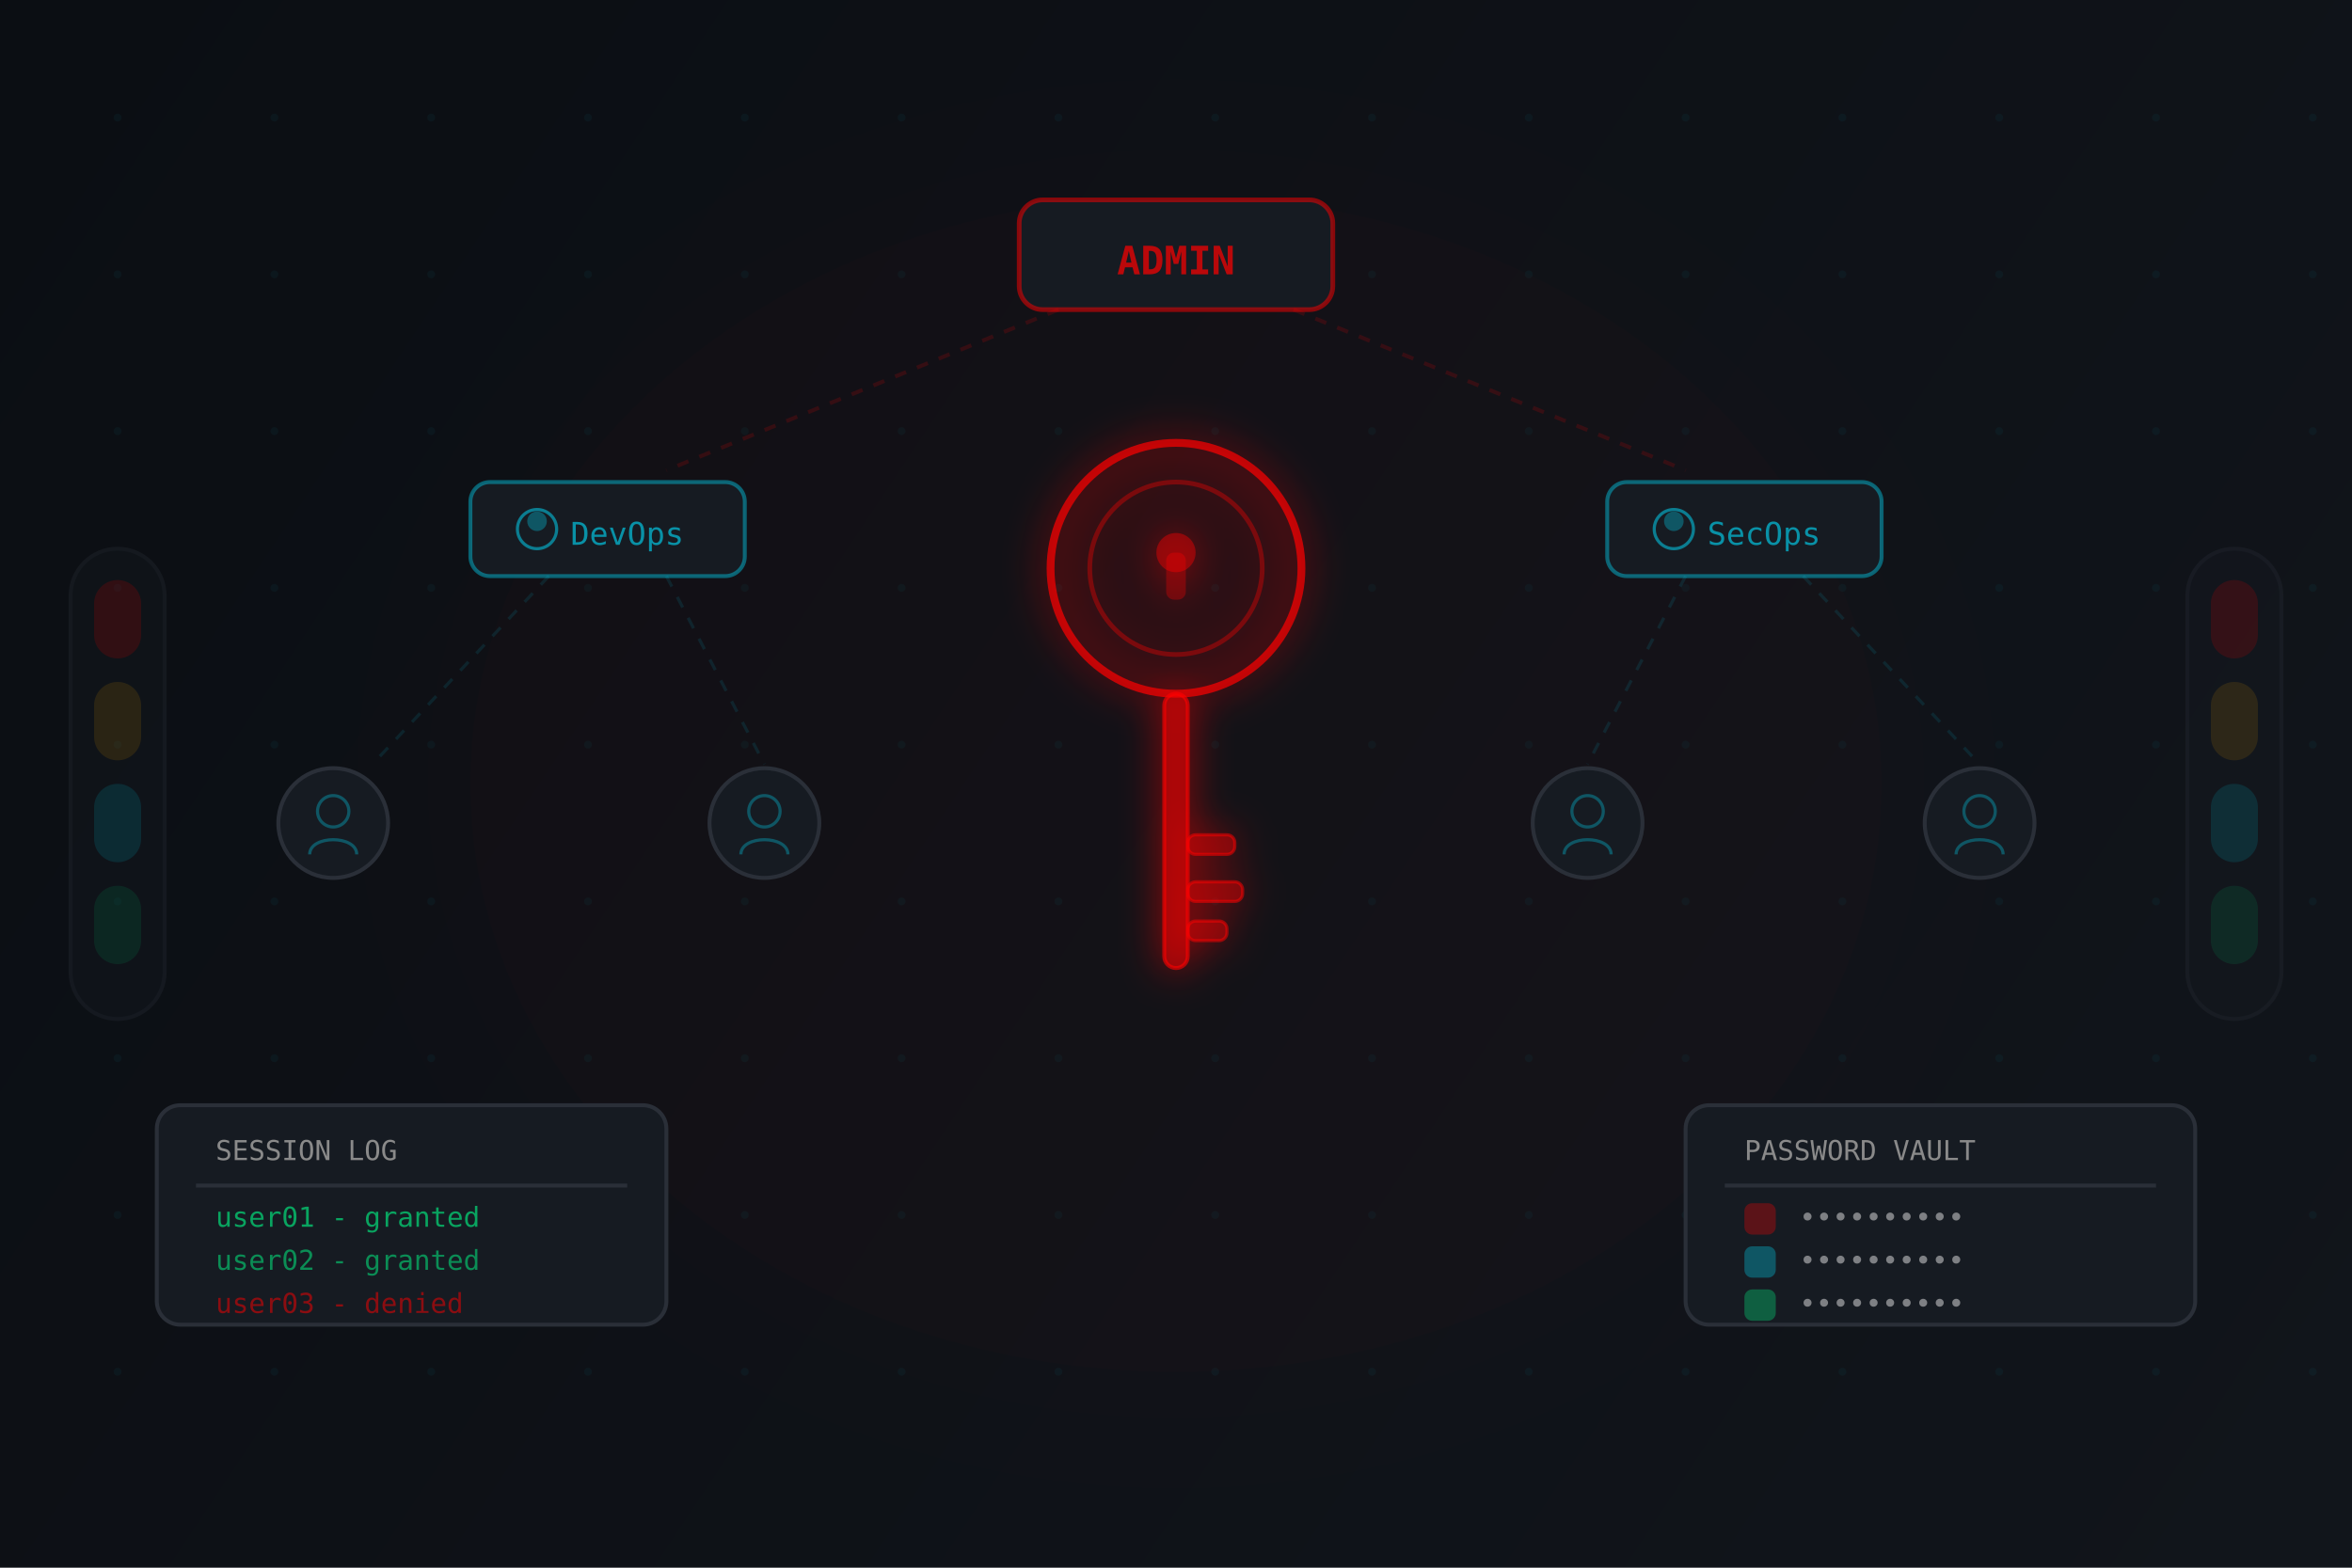
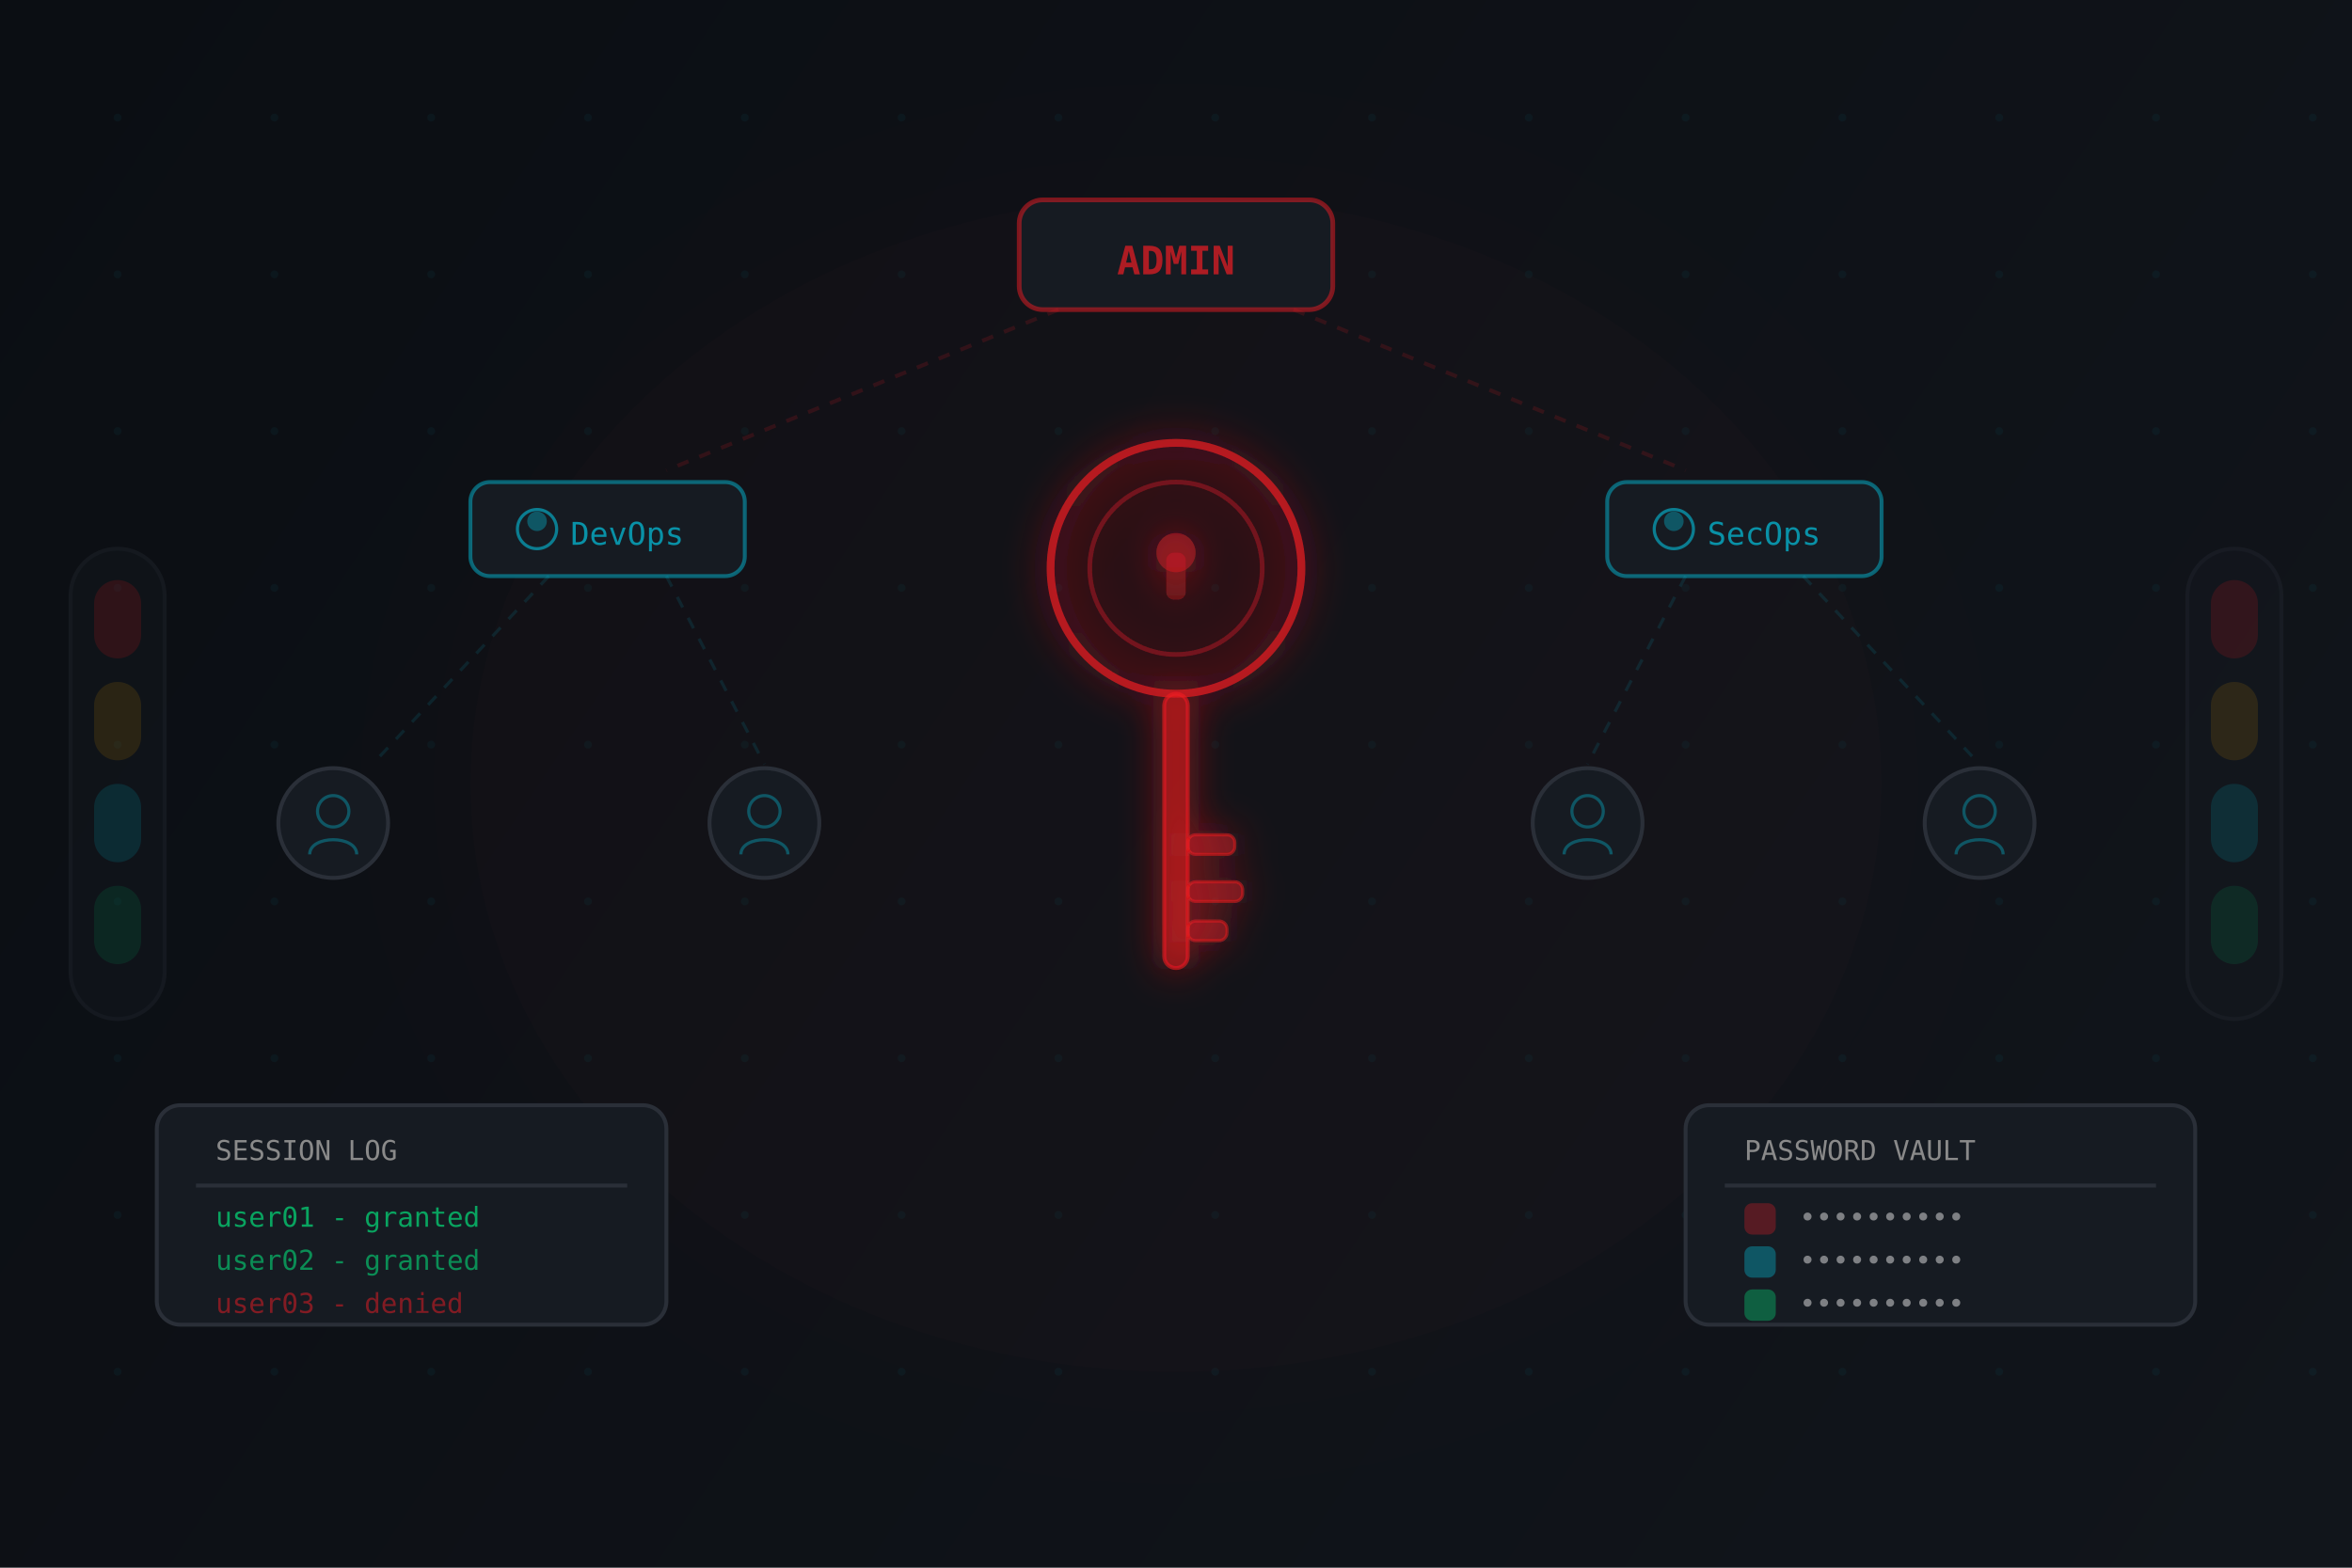
<svg xmlns="http://www.w3.org/2000/svg" viewBox="0 0 600 400" fill="none">
  <defs>
    <linearGradient id="bgGrad2" x1="0" y1="0" x2="600" y2="400" gradientUnits="userSpaceOnUse">
      <stop offset="0%" stop-color="#0b0e13" />
      <stop offset="100%" stop-color="#11151b" />
    </linearGradient>
    <filter id="glowCyan2" x="-50%" y="-50%" width="200%" height="200%">
      <feGaussianBlur stdDeviation="6" result="blur" />
      <feMerge>
        <feMergeNode in="blur" />
        <feMergeNode in="SourceGraphic" />
      </feMerge>
    </filter>
    <filter id="glowRed2" x="-50%" y="-50%" width="200%" height="200%">
      <feGaussianBlur stdDeviation="5" result="blur" />
      <feMerge>
        <feMergeNode in="blur" />
        <feMergeNode in="SourceGraphic" />
      </feMerge>
    </filter>
    <filter id="softGlow2" x="-50%" y="-50%" width="200%" height="200%">
      <feGaussianBlur stdDeviation="25" result="blur" />
      <feMerge>
        <feMergeNode in="blur" />
        <feMergeNode in="SourceGraphic" />
      </feMerge>
    </filter>
    <clipPath id="keyClip">
      <rect width="600" height="400" />
    </clipPath>
  </defs>
  <rect width="600" height="400" fill="url(#bgGrad2)" />
  <g fill="#00E0FF" opacity="0.04">
    <circle cx="30" cy="30" r="1" />
    <circle cx="70" cy="30" r="1" />
    <circle cx="110" cy="30" r="1" />
    <circle cx="150" cy="30" r="1" />
    <circle cx="190" cy="30" r="1" />
    <circle cx="230" cy="30" r="1" />
    <circle cx="270" cy="30" r="1" />
    <circle cx="310" cy="30" r="1" />
    <circle cx="350" cy="30" r="1" />
    <circle cx="390" cy="30" r="1" />
    <circle cx="430" cy="30" r="1" />
    <circle cx="470" cy="30" r="1" />
    <circle cx="510" cy="30" r="1" />
    <circle cx="550" cy="30" r="1" />
    <circle cx="590" cy="30" r="1" />
    <circle cx="30" cy="70" r="1" />
    <circle cx="70" cy="70" r="1" />
    <circle cx="110" cy="70" r="1" />
    <circle cx="150" cy="70" r="1" />
    <circle cx="190" cy="70" r="1" />
    <circle cx="230" cy="70" r="1" />
    <circle cx="270" cy="70" r="1" />
    <circle cx="310" cy="70" r="1" />
    <circle cx="350" cy="70" r="1" />
    <circle cx="390" cy="70" r="1" />
    <circle cx="430" cy="70" r="1" />
    <circle cx="470" cy="70" r="1" />
    <circle cx="510" cy="70" r="1" />
    <circle cx="550" cy="70" r="1" />
    <circle cx="590" cy="70" r="1" />
    <circle cx="30" cy="110" r="1" />
    <circle cx="70" cy="110" r="1" />
    <circle cx="110" cy="110" r="1" />
    <circle cx="150" cy="110" r="1" />
    <circle cx="190" cy="110" r="1" />
    <circle cx="230" cy="110" r="1" />
    <circle cx="270" cy="110" r="1" />
    <circle cx="310" cy="110" r="1" />
    <circle cx="350" cy="110" r="1" />
    <circle cx="390" cy="110" r="1" />
    <circle cx="430" cy="110" r="1" />
    <circle cx="470" cy="110" r="1" />
    <circle cx="510" cy="110" r="1" />
    <circle cx="550" cy="110" r="1" />
    <circle cx="590" cy="110" r="1" />
    <circle cx="30" cy="150" r="1" />
    <circle cx="70" cy="150" r="1" />
    <circle cx="110" cy="150" r="1" />
    <circle cx="150" cy="150" r="1" />
    <circle cx="190" cy="150" r="1" />
    <circle cx="230" cy="150" r="1" />
    <circle cx="270" cy="150" r="1" />
    <circle cx="310" cy="150" r="1" />
    <circle cx="350" cy="150" r="1" />
    <circle cx="390" cy="150" r="1" />
    <circle cx="430" cy="150" r="1" />
    <circle cx="470" cy="150" r="1" />
    <circle cx="510" cy="150" r="1" />
    <circle cx="550" cy="150" r="1" />
    <circle cx="590" cy="150" r="1" />
    <circle cx="30" cy="190" r="1" />
    <circle cx="70" cy="190" r="1" />
    <circle cx="110" cy="190" r="1" />
    <circle cx="150" cy="190" r="1" />
    <circle cx="190" cy="190" r="1" />
    <circle cx="230" cy="190" r="1" />
    <circle cx="270" cy="190" r="1" />
    <circle cx="310" cy="190" r="1" />
    <circle cx="350" cy="190" r="1" />
    <circle cx="390" cy="190" r="1" />
    <circle cx="430" cy="190" r="1" />
    <circle cx="470" cy="190" r="1" />
    <circle cx="510" cy="190" r="1" />
    <circle cx="550" cy="190" r="1" />
    <circle cx="590" cy="190" r="1" />
    <circle cx="30" cy="230" r="1" />
    <circle cx="70" cy="230" r="1" />
    <circle cx="110" cy="230" r="1" />
    <circle cx="150" cy="230" r="1" />
    <circle cx="190" cy="230" r="1" />
    <circle cx="230" cy="230" r="1" />
    <circle cx="270" cy="230" r="1" />
    <circle cx="310" cy="230" r="1" />
    <circle cx="350" cy="230" r="1" />
    <circle cx="390" cy="230" r="1" />
    <circle cx="430" cy="230" r="1" />
    <circle cx="470" cy="230" r="1" />
    <circle cx="510" cy="230" r="1" />
    <circle cx="550" cy="230" r="1" />
    <circle cx="590" cy="230" r="1" />
    <circle cx="30" cy="270" r="1" />
    <circle cx="70" cy="270" r="1" />
    <circle cx="110" cy="270" r="1" />
    <circle cx="150" cy="270" r="1" />
    <circle cx="190" cy="270" r="1" />
    <circle cx="230" cy="270" r="1" />
    <circle cx="270" cy="270" r="1" />
    <circle cx="310" cy="270" r="1" />
    <circle cx="350" cy="270" r="1" />
    <circle cx="390" cy="270" r="1" />
    <circle cx="430" cy="270" r="1" />
    <circle cx="470" cy="270" r="1" />
    <circle cx="510" cy="270" r="1" />
    <circle cx="550" cy="270" r="1" />
    <circle cx="590" cy="270" r="1" />
    <circle cx="30" cy="310" r="1" />
    <circle cx="70" cy="310" r="1" />
    <circle cx="110" cy="310" r="1" />
    <circle cx="150" cy="310" r="1" />
    <circle cx="190" cy="310" r="1" />
    <circle cx="230" cy="310" r="1" />
    <circle cx="270" cy="310" r="1" />
    <circle cx="310" cy="310" r="1" />
    <circle cx="350" cy="310" r="1" />
    <circle cx="390" cy="310" r="1" />
    <circle cx="430" cy="310" r="1" />
    <circle cx="470" cy="310" r="1" />
    <circle cx="510" cy="310" r="1" />
    <circle cx="550" cy="310" r="1" />
    <circle cx="590" cy="310" r="1" />
    <circle cx="30" cy="350" r="1" />
    <circle cx="70" cy="350" r="1" />
    <circle cx="110" cy="350" r="1" />
    <circle cx="150" cy="350" r="1" />
    <circle cx="190" cy="350" r="1" />
    <circle cx="230" cy="350" r="1" />
    <circle cx="270" cy="350" r="1" />
    <circle cx="310" cy="350" r="1" />
    <circle cx="350" cy="350" r="1" />
    <circle cx="390" cy="350" r="1" />
    <circle cx="430" cy="350" r="1" />
    <circle cx="470" cy="350" r="1" />
    <circle cx="510" cy="350" r="1" />
    <circle cx="550" cy="350" r="1" />
    <circle cx="590" cy="350" r="1" />
  </g>
-   <ellipse cx="300" cy="200" rx="180" ry="150" fill="#FF0000" opacity="0.02" filter="url(#softGlow2)" />
+   <ellipse cx="300" cy="200" rx="180" ry="150" fill="#ed1c24" opacity="0.02" filter="url(#softGlow2)" />
  <g transform="translate(300, 175)" filter="url(#glowRed2)">
-     <circle cx="0" cy="-30" r="32" fill="none" stroke="#FF0000" stroke-width="2" stroke-opacity="0.7" />
-     <circle cx="0" cy="-30" r="32" fill="#FF0000" fill-opacity="0.05" />
-     <circle cx="0" cy="-30" r="22" fill="none" stroke="#FF0000" stroke-width="1.2" stroke-opacity="0.35" />
-     <circle cx="0" cy="-34" r="5" fill="#FF0000" opacity="0.4" />
-     <rect x="-2.5" y="-34" width="5" height="12" rx="2" fill="#FF0000" opacity="0.3" />
-     <rect x="-3" y="2" width="6" height="70" rx="3" fill="#FF0000" fill-opacity="0.5" stroke="#FF0000" stroke-width="1" stroke-opacity="0.6" />
-     <rect x="3" y="50" width="14" height="5" rx="2" fill="#FF0000" fill-opacity="0.4" stroke="#FF0000" stroke-width="0.8" stroke-opacity="0.5" />
-     <rect x="3" y="60" width="10" height="5" rx="2" fill="#FF0000" fill-opacity="0.4" stroke="#FF0000" stroke-width="0.8" stroke-opacity="0.5" />
-     <rect x="3" y="38" width="12" height="5" rx="2" fill="#FF0000" fill-opacity="0.4" stroke="#FF0000" stroke-width="0.8" stroke-opacity="0.5" />
+     <circle cx="0" cy="-30" r="32" fill="none" stroke="#ed1c24" stroke-width="2" stroke-opacity="0.7" />
+     <circle cx="0" cy="-30" r="32" fill="#ed1c24" fill-opacity="0.05" />
+     <circle cx="0" cy="-30" r="22" fill="none" stroke="#ed1c24" stroke-width="1.2" stroke-opacity="0.35" />
+     <circle cx="0" cy="-34" r="5" fill="#ed1c24" opacity="0.4" />
+     <rect x="-2.5" y="-34" width="5" height="12" rx="2" fill="#ed1c24" opacity="0.3" />
+     <rect x="-3" y="2" width="6" height="70" rx="3" fill="#ed1c24" fill-opacity="0.5" stroke="#ed1c24" stroke-width="1" stroke-opacity="0.6" />
+     <rect x="3" y="50" width="14" height="5" rx="2" fill="#ed1c24" fill-opacity="0.4" stroke="#ed1c24" stroke-width="0.8" stroke-opacity="0.5" />
+     <rect x="3" y="60" width="10" height="5" rx="2" fill="#ed1c24" fill-opacity="0.4" stroke="#ed1c24" stroke-width="0.8" stroke-opacity="0.5" />
+     <rect x="3" y="38" width="12" height="5" rx="2" fill="#ed1c24" fill-opacity="0.4" stroke="#ed1c24" stroke-width="0.8" stroke-opacity="0.5" />
  </g>
  <g transform="translate(300, 65)">
-     <rect x="-40" y="-14" width="80" height="28" rx="6" fill="#161b22" stroke="#FF0000" stroke-width="1.2" stroke-opacity="0.5" />
-     <text x="0" y="5" text-anchor="middle" fill="#FF0000" font-family="monospace" font-size="10" font-weight="bold" opacity="0.7">ADMIN</text>
-   </g>
-   <line x1="270" y1="79" x2="170" y2="120" stroke="#FF0000" stroke-opacity="0.15" stroke-width="1" stroke-dasharray="3 3" />
-   <line x1="330" y1="79" x2="430" y2="120" stroke="#FF0000" stroke-opacity="0.15" stroke-width="1" stroke-dasharray="3 3" />
+     <rect x="-40" y="-14" width="80" height="28" rx="6" fill="#161b22" stroke="#ed1c24" stroke-width="1.2" stroke-opacity="0.5" />
+     <text x="0" y="5" text-anchor="middle" fill="#ed1c24" font-family="monospace" font-size="10" font-weight="bold" opacity="0.7">ADMIN</text>
+   </g>
+   <line x1="270" y1="79" x2="170" y2="120" stroke="#ed1c24" stroke-opacity="0.15" stroke-width="1" stroke-dasharray="3 3" />
+   <line x1="330" y1="79" x2="430" y2="120" stroke="#ed1c24" stroke-opacity="0.15" stroke-width="1" stroke-dasharray="3 3" />
  <g transform="translate(155, 135)">
    <rect x="-35" y="-12" width="70" height="24" rx="5" fill="#161b22" stroke="#00E0FF" stroke-width="1" stroke-opacity="0.4" />
    <circle cx="-18" cy="0" r="5" fill="none" stroke="#00E0FF" stroke-width="0.8" stroke-opacity="0.5" />
    <circle cx="-18" cy="-2" r="2.5" fill="#00E0FF" opacity="0.3" />
    <text x="5" y="4" text-anchor="middle" fill="#00E0FF" font-family="monospace" font-size="8" opacity="0.6">DevOps</text>
  </g>
  <g transform="translate(445, 135)">
    <rect x="-35" y="-12" width="70" height="24" rx="5" fill="#161b22" stroke="#00E0FF" stroke-width="1" stroke-opacity="0.4" />
    <circle cx="-18" cy="0" r="5" fill="none" stroke="#00E0FF" stroke-width="0.8" stroke-opacity="0.5" />
    <circle cx="-18" cy="-2" r="2.5" fill="#00E0FF" opacity="0.3" />
    <text x="5" y="4" text-anchor="middle" fill="#00E0FF" font-family="monospace" font-size="8" opacity="0.6">SecOps</text>
  </g>
  <line x1="140" y1="147" x2="95" y2="195" stroke="#00E0FF" stroke-opacity="0.1" stroke-width="0.8" stroke-dasharray="3 3" />
  <line x1="170" y1="147" x2="195" y2="195" stroke="#00E0FF" stroke-opacity="0.1" stroke-width="0.8" stroke-dasharray="3 3" />
  <line x1="430" y1="147" x2="405" y2="195" stroke="#00E0FF" stroke-opacity="0.1" stroke-width="0.8" stroke-dasharray="3 3" />
  <line x1="460" y1="147" x2="505" y2="195" stroke="#00E0FF" stroke-opacity="0.1" stroke-width="0.8" stroke-dasharray="3 3" />
  <g transform="translate(85, 210)">
    <circle cx="0" cy="0" r="14" fill="#161b22" stroke="#2a2f38" stroke-width="1" />
    <circle cx="0" cy="-3" r="4" fill="none" stroke="#00E0FF" stroke-width="0.8" stroke-opacity="0.3" />
    <path d="M-6 8 C-6 3 6 3 6 8" fill="none" stroke="#00E0FF" stroke-width="0.8" stroke-opacity="0.3" />
  </g>
  <g transform="translate(195, 210)">
    <circle cx="0" cy="0" r="14" fill="#161b22" stroke="#2a2f38" stroke-width="1" />
    <circle cx="0" cy="-3" r="4" fill="none" stroke="#00E0FF" stroke-width="0.8" stroke-opacity="0.3" />
    <path d="M-6 8 C-6 3 6 3 6 8" fill="none" stroke="#00E0FF" stroke-width="0.8" stroke-opacity="0.3" />
  </g>
  <g transform="translate(405, 210)">
    <circle cx="0" cy="0" r="14" fill="#161b22" stroke="#2a2f38" stroke-width="1" />
    <circle cx="0" cy="-3" r="4" fill="none" stroke="#00E0FF" stroke-width="0.8" stroke-opacity="0.3" />
    <path d="M-6 8 C-6 3 6 3 6 8" fill="none" stroke="#00E0FF" stroke-width="0.8" stroke-opacity="0.3" />
  </g>
  <g transform="translate(505, 210)">
    <circle cx="0" cy="0" r="14" fill="#161b22" stroke="#2a2f38" stroke-width="1" />
    <circle cx="0" cy="-3" r="4" fill="none" stroke="#00E0FF" stroke-width="0.8" stroke-opacity="0.3" />
    <path d="M-6 8 C-6 3 6 3 6 8" fill="none" stroke="#00E0FF" stroke-width="0.8" stroke-opacity="0.3" />
  </g>
  <g transform="translate(105, 310)">
    <rect x="-65" y="-28" width="130" height="56" rx="6" fill="#161b22" stroke="#2a2f38" stroke-width="1" />
    <text x="-50" y="-14" fill="#8a8a8a" font-family="monospace" font-size="7">SESSION LOG</text>
    <rect x="-55" y="-8" width="110" height="1" fill="#2a2f38" />
    <text x="-50" y="3" fill="#00ff88" font-family="monospace" font-size="7" opacity="0.6">user01 - granted</text>
    <text x="-50" y="14" fill="#00ff88" font-family="monospace" font-size="7" opacity="0.5">user02 - granted</text>
-     <text x="-50" y="25" fill="#FF0000" font-family="monospace" font-size="7" opacity="0.5">user03 - denied</text>
+     <text x="-50" y="25" fill="#ed1c24" font-family="monospace" font-size="7" opacity="0.5">user03 - denied</text>
  </g>
  <g transform="translate(495, 310)">
    <rect x="-65" y="-28" width="130" height="56" rx="6" fill="#161b22" stroke="#2a2f38" stroke-width="1" />
    <text x="-50" y="-14" fill="#8a8a8a" font-family="monospace" font-size="7">PASSWORD VAULT</text>
    <rect x="-55" y="-8" width="110" height="1" fill="#2a2f38" />
    <g transform="translate(-50, 3)">
-       <rect x="0" y="-6" width="8" height="8" rx="2" fill="#FF0000" opacity="0.3" />
+       <rect x="0" y="-6" width="8" height="8" rx="2" fill="#ed1c24" opacity="0.3" />
      <text x="14" y="0" fill="#e6e6e6" font-family="monospace" font-size="7" opacity="0.5">••••••••••</text>
    </g>
    <g transform="translate(-50, 14)">
      <rect x="0" y="-6" width="8" height="8" rx="2" fill="#00E0FF" opacity="0.3" />
      <text x="14" y="0" fill="#e6e6e6" font-family="monospace" font-size="7" opacity="0.5">••••••••••</text>
    </g>
    <g transform="translate(-50, 25)">
      <rect x="0" y="-6" width="8" height="8" rx="2" fill="#00ff88" opacity="0.3" />
      <text x="14" y="0" fill="#e6e6e6" font-family="monospace" font-size="7" opacity="0.5">••••••••••</text>
    </g>
  </g>
  <g transform="translate(30, 200)" opacity="0.3">
    <rect x="-12" y="-60" width="24" height="120" rx="12" fill="#161b22" stroke="#2a2f38" stroke-width="1" />
-     <rect x="-6" y="-52" width="12" height="20" rx="6" fill="#FF0000" opacity="0.5" />
+     <rect x="-6" y="-52" width="12" height="20" rx="6" fill="#ed1c24" opacity="0.5" />
    <rect x="-6" y="-26" width="12" height="20" rx="6" fill="#ffaa00" opacity="0.4" />
    <rect x="-6" y="0" width="12" height="20" rx="6" fill="#00E0FF" opacity="0.4" />
    <rect x="-6" y="26" width="12" height="20" rx="6" fill="#00ff88" opacity="0.3" />
  </g>
  <g transform="translate(570, 200)" opacity="0.3">
    <rect x="-12" y="-60" width="24" height="120" rx="12" fill="#161b22" stroke="#2a2f38" stroke-width="1" />
-     <rect x="-6" y="-52" width="12" height="20" rx="6" fill="#FF0000" opacity="0.5" />
+     <rect x="-6" y="-52" width="12" height="20" rx="6" fill="#ed1c24" opacity="0.5" />
    <rect x="-6" y="-26" width="12" height="20" rx="6" fill="#ffaa00" opacity="0.4" />
    <rect x="-6" y="0" width="12" height="20" rx="6" fill="#00E0FF" opacity="0.4" />
    <rect x="-6" y="26" width="12" height="20" rx="6" fill="#00ff88" opacity="0.3" />
  </g>
</svg>
